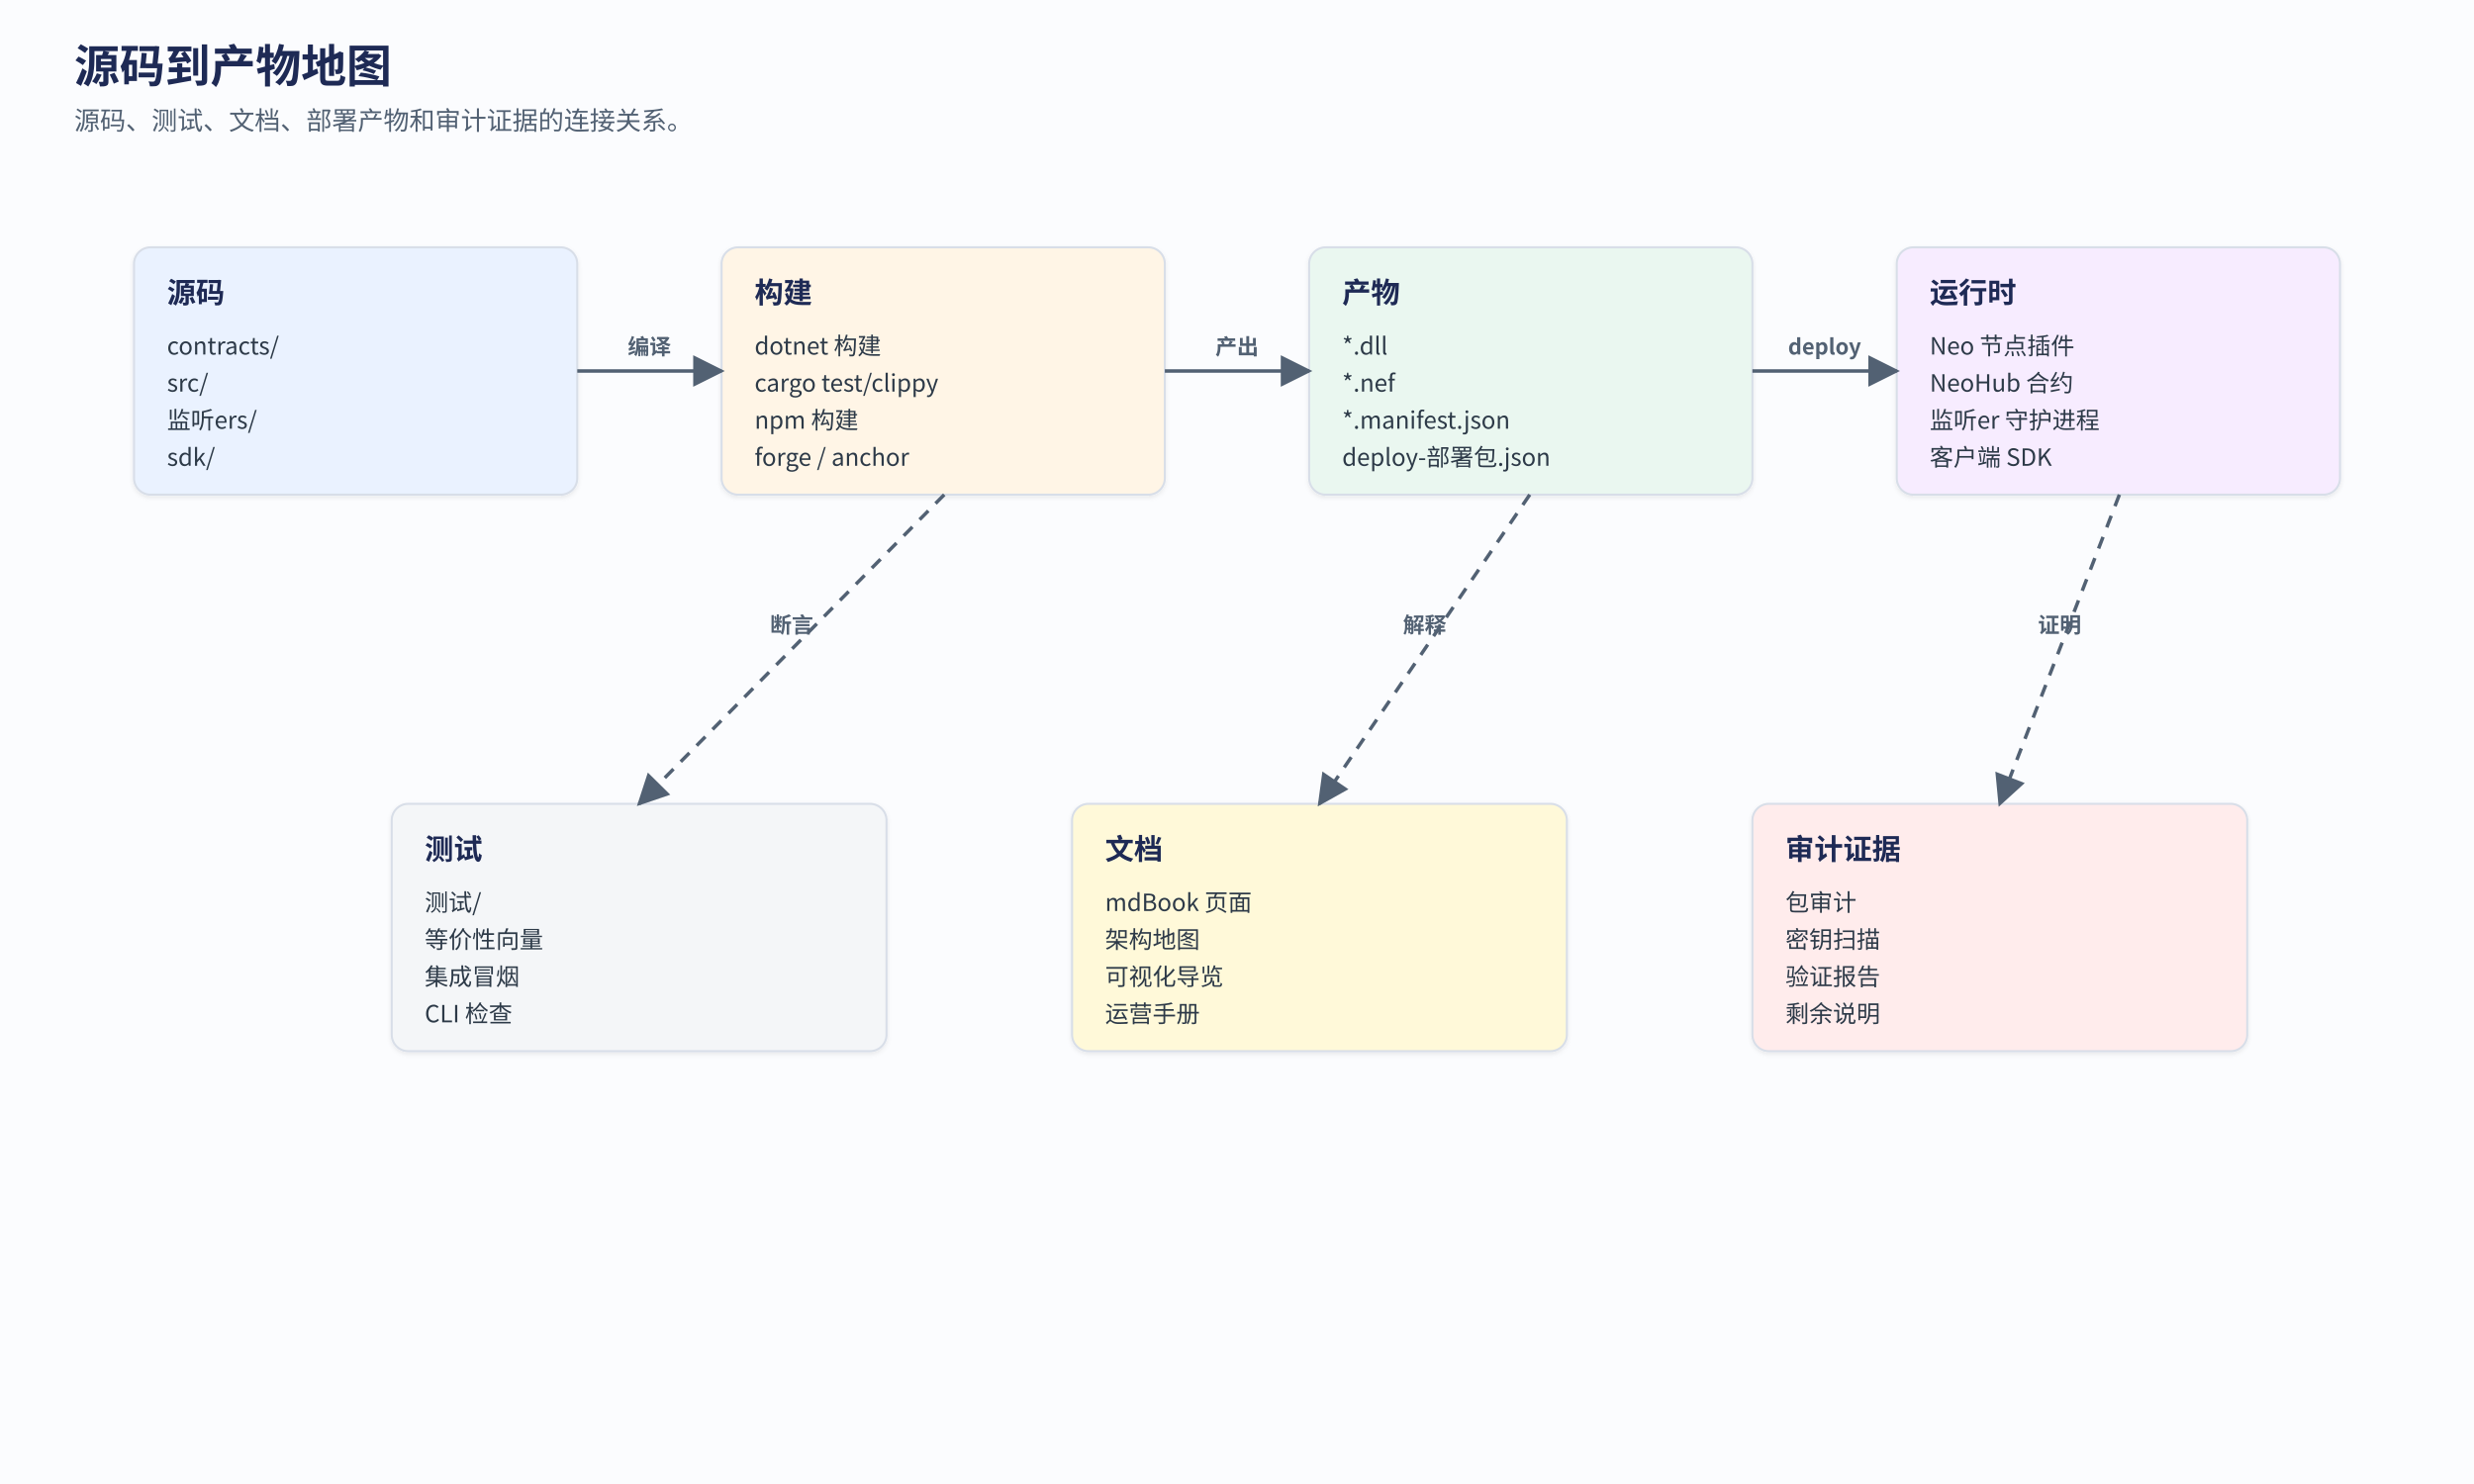
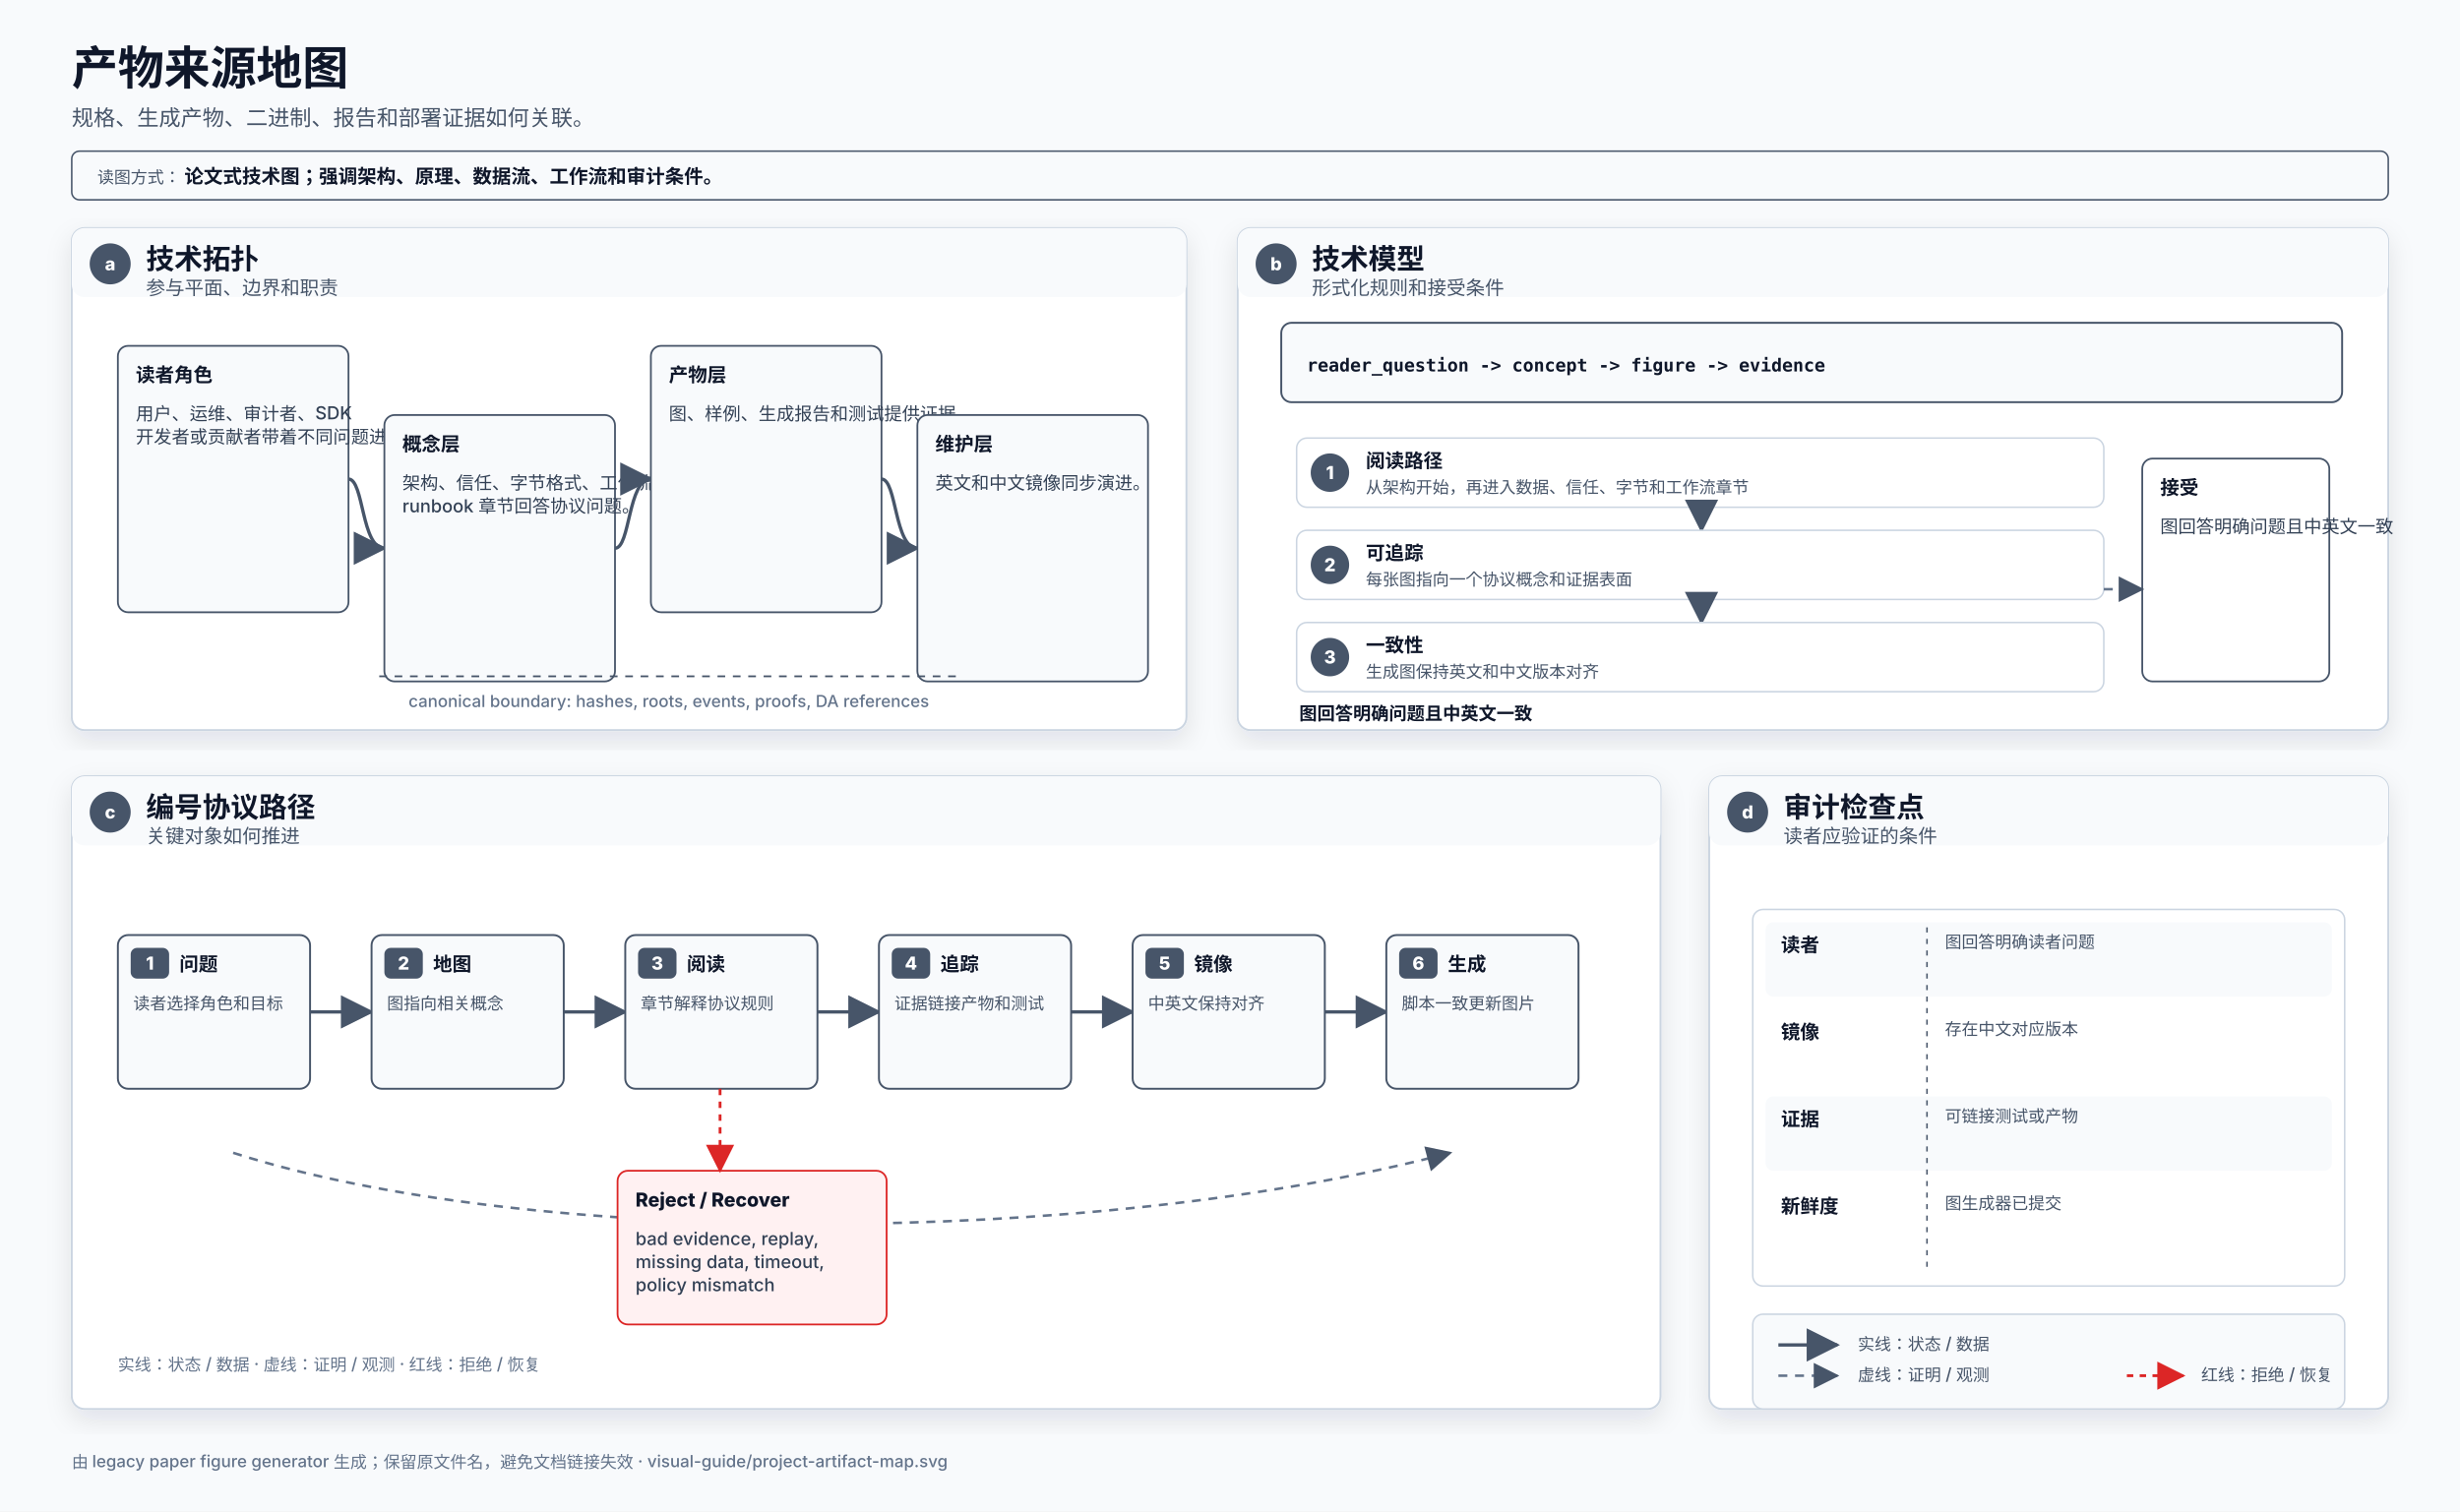
- <svg xmlns="http://www.w3.org/2000/svg" viewBox="0 0 1200 720" width="1200" height="720" font-family="'Noto Sans CJK SC', -apple-system, BlinkMacSystemFont, 'Segoe UI', Helvetica, Arial, sans-serif" role="img" aria-labelledby="title desc">
+ <svg xmlns="http://www.w3.org/2000/svg" width="1920" height="1180" viewBox="0 0 1920 1180" role="img" aria-label="产物来源地图">
  <defs>
-     <marker id="arrow" viewBox="0 0 10 10" refX="9" refY="5" markerWidth="9" markerHeight="9" orient="auto">
-       <path d="M0,0 L10,5 L0,10 Z" fill="#526173" />
+     <marker id="arrowAccent" viewBox="0 0 10 10" refX="9.2" refY="5" markerWidth="10" markerHeight="10" orient="auto">
+       <path d="M0,0 L10,5 L0,10 Z" fill="#475569" />
    </marker>
-     <filter id="card" x="-2%" y="-3%" width="104%" height="106%">
-       <feDropShadow dx="0" dy="1" stdDeviation="1.0" flood-color="#000000" flood-opacity="0.08" />
+     <marker id="arrowGray" viewBox="0 0 10 10" refX="9.2" refY="5" markerWidth="10" markerHeight="10" orient="auto">
+       <path d="M0,0 L10,5 L0,10 Z" fill="#475569" />
+     </marker>
+     <marker id="arrowFault" viewBox="0 0 10 10" refX="9.2" refY="5" markerWidth="10" markerHeight="10" orient="auto">
+       <path d="M0,0 L10,5 L0,10 Z" fill="#dc2626" />
+     </marker>
+     <filter id="shadow" x="-3%" y="-4%" width="106%" height="108%">
+       <feDropShadow dx="0" dy="8" stdDeviation="10" flood-color="#0f172a" flood-opacity="0.10" />
    </filter>
    <style>
-       .bg { fill: #fbfcfe; }
-       .page-title { font-size: 22px; font-weight: 750; fill: #1e2a55; }
-       .page-subtitle { font-size: 12.5px; fill: #526173; }
-       .box-title { font-size: 14px; font-weight: 750; fill: #1e2a55; }
-       .small-title { font-size: 12px; font-weight: 700; fill: #1e2a55; }
-       .lane-title { font-size: 13px; font-weight: 750; fill: #1e2a55; }
-       .body { font-size: 11.5px; fill: #2d3a48; }
-       .body-strong { font-size: 11.5px; font-weight: 700; fill: #1e2a55; }
-       .caption { font-size: 11px; fill: #526173; font-style: italic; }
-       .arrow { stroke: #526173; stroke-width: 1.7; }
-       .dashed { stroke-dasharray: 6 5; }
-       .arrow-label { font-size: 10.5px; fill: #526173; font-weight: 650; }
-       .lifeline { stroke: #c7d0dc; stroke-width: 1.1; stroke-dasharray: 4 4; }
-       .zone-title { font-size: 13px; font-weight: 750; fill: #526173; letter-spacing: .2px; }
-       .mono { font-family: 'Noto Sans Mono CJK SC', ui-monospace, SFMono-Regular, Consolas, monospace; font-size: 10.5px; fill: #1e2a55; }
-     </style>
+ .bg{fill:#f8fafc}.panel{fill:#ffffff;stroke:#cbd5e1;stroke-width:1.5;filter:url(#shadow)}
+ .title{font:800 36px 'Inter','Segoe UI',Arial,sans-serif;fill:#0f172a}.subtitle{font:500 17px 'Inter','Segoe UI',Arial,sans-serif;fill:#475569}
+ .panelTitle{font:750 22px 'Inter','Segoe UI',Arial,sans-serif;fill:#0f172a}.panelSub{font:500 15px 'Inter','Segoe UI',Arial,sans-serif;fill:#475569}
+ .strong{font:760 15px 'Inter','Segoe UI',Arial,sans-serif;fill:#0f172a}.body{font:500 14px 'Inter','Segoe UI',Arial,sans-serif;fill:#334155}.small{font:500 13px 'Inter','Segoe UI',Arial,sans-serif;fill:#475569}
+ .mono{font:650 14px 'Cascadia Mono','SFMono-Regular',Consolas,monospace;fill:#0f172a}.label{font:800 14px 'Inter','Segoe UI',Arial,sans-serif;fill:#ffffff}.caption{font:500 13px 'Inter','Segoe UI',Arial,sans-serif;fill:#64748b}
+ .accentArrow{stroke:#475569;stroke-width:2.6;fill:none;marker-end:url(#arrowAccent)}.dashArrow{stroke:#64748b;stroke-width:2.0;fill:none;stroke-dasharray:7 6;marker-end:url(#arrowGray)}.faultArrow{stroke:#dc2626;stroke-width:2.2;fill:none;stroke-dasharray:5 5;marker-end:url(#arrowFault)}
+ </style>
  </defs>
-   <rect class="bg" width="1200" height="720" />
-   <text x="36" y="40" class="page-title">源码到产物地图</text>
-   <text x="36" y="63" class="page-subtitle">源码、测试、文档、部署产物和审计证据的连接关系。</text>
-   <g>
-     <rect x="65" y="120" width="215" height="120" rx="8" fill="#eaf2ff" stroke="#d8dee8" filter="url(#card)" />
-     <text x="81" y="147" class="box-title">源码</text>
-     <text x="81" y="172" class="body" text-anchor="start">
-       <tspan x="81" dy="0">contracts/</tspan>
-       <tspan x="81" dy="18">src/</tspan>
-       <tspan x="81" dy="18">监听ers/</tspan>
-       <tspan x="81" dy="18">sdk/</tspan>
-     </text>
-   </g>
-   <g>
-     <rect x="350" y="120" width="215" height="120" rx="8" fill="#fff5e6" stroke="#d8dee8" filter="url(#card)" />
-     <text x="366" y="147" class="box-title">构建</text>
-     <text x="366" y="172" class="body" text-anchor="start">
-       <tspan x="366" dy="0">dotnet 构建</tspan>
-       <tspan x="366" dy="18">cargo test/clippy</tspan>
-       <tspan x="366" dy="18">npm 构建</tspan>
-       <tspan x="366" dy="18">forge / anchor</tspan>
-     </text>
-   </g>
-   <g>
-     <rect x="635" y="120" width="215" height="120" rx="8" fill="#eaf7f0" stroke="#d8dee8" filter="url(#card)" />
-     <text x="651" y="147" class="box-title">产物</text>
-     <text x="651" y="172" class="body" text-anchor="start">
-       <tspan x="651" dy="0">*.dll</tspan>
-       <tspan x="651" dy="18">*.nef</tspan>
-       <tspan x="651" dy="18">*.manifest.json</tspan>
-       <tspan x="651" dy="18">deploy-部署包.json</tspan>
-     </text>
-   </g>
-   <g>
-     <rect x="920" y="120" width="215" height="120" rx="8" fill="#f7ecff" stroke="#d8dee8" filter="url(#card)" />
-     <text x="936" y="147" class="box-title">运行时</text>
-     <text x="936" y="172" class="body" text-anchor="start">
-       <tspan x="936" dy="0">Neo 节点插件</tspan>
-       <tspan x="936" dy="18">NeoHub 合约</tspan>
-       <tspan x="936" dy="18">监听er 守护进程</tspan>
-       <tspan x="936" dy="18">客户端 SDK</tspan>
-     </text>
-   </g>
-   <g>
-     <rect x="190" y="390" width="240" height="120" rx="8" fill="#f4f6f8" stroke="#d8dee8" filter="url(#card)" />
-     <text x="206" y="417" class="box-title">测试</text>
-     <text x="206" y="442" class="body" text-anchor="start">
-       <tspan x="206" dy="0">测试/</tspan>
-       <tspan x="206" dy="18">等价性向量</tspan>
-       <tspan x="206" dy="18">集成冒烟</tspan>
-       <tspan x="206" dy="18">CLI 检查</tspan>
-     </text>
-   </g>
-   <g>
-     <rect x="520" y="390" width="240" height="120" rx="8" fill="#fff9d9" stroke="#d8dee8" filter="url(#card)" />
-     <text x="536" y="417" class="box-title">文档</text>
-     <text x="536" y="442" class="body" text-anchor="start">
-       <tspan x="536" dy="0">mdBook 页面</tspan>
-       <tspan x="536" dy="18">架构地图</tspan>
-       <tspan x="536" dy="18">可视化导览</tspan>
-       <tspan x="536" dy="18">运营手册</tspan>
-     </text>
-   </g>
-   <g>
-     <rect x="850" y="390" width="240" height="120" rx="8" fill="#ffecec" stroke="#d8dee8" filter="url(#card)" />
-     <text x="866" y="417" class="box-title">审计证据</text>
-     <text x="866" y="442" class="body" text-anchor="start">
-       <tspan x="866" dy="0">包审计</tspan>
-       <tspan x="866" dy="18">密钥扫描</tspan>
-       <tspan x="866" dy="18">验证报告</tspan>
-       <tspan x="866" dy="18">剩余说明</tspan>
-     </text>
-   </g>
-   <line x1="280" y1="180" x2="350" y2="180" class="arrow" marker-end="url(#arrow)" />
-   <text x="315" y="172" text-anchor="middle" class="arrow-label">编译</text>
-   <line x1="565" y1="180" x2="635" y2="180" class="arrow" marker-end="url(#arrow)" />
-   <text x="600" y="172" text-anchor="middle" class="arrow-label">产出</text>
-   <line x1="850" y1="180" x2="920" y2="180" class="arrow" marker-end="url(#arrow)" />
-   <text x="885" y="172" text-anchor="middle" class="arrow-label">deploy</text>
-   <line x1="458" y1="240" x2="310" y2="390" class="arrow dashed" marker-end="url(#arrow)" />
-   <text x="384" y="307" text-anchor="middle" class="arrow-label">断言</text>
-   <line x1="742" y1="240" x2="640" y2="390" class="arrow dashed" marker-end="url(#arrow)" />
-   <text x="691" y="307" text-anchor="middle" class="arrow-label">解释</text>
-   <line x1="1028" y1="240" x2="970" y2="390" class="arrow dashed" marker-end="url(#arrow)" />
-   <text x="999" y="307" text-anchor="middle" class="arrow-label">证明</text>
+   <rect class="bg" width="1920" height="1180" />
+   <text x="56" y="66" class="title">产物来源地图</text>
+   <text x="56" y="98" class="subtitle">规格、生成产物、二进制、报告和部署证据如何关联。</text>
+   <rect x="56" y="118" width="1808" height="38" rx="6" fill="#f8fafc" stroke="#475569" stroke-width="1.2" />
+   <text x="76" y="143" class="small">读图方式： <tspan class="strong">论文式技术图；强调架构、原理、数据流、工作流和审计条件。</tspan>
+   </text>
+   <rect x="56" y="178" width="870" height="392" rx="10" class="panel" />
+   <rect x="56" y="178" width="870" height="54" rx="10" fill="#f8fafc" />
+   <circle cx="86" cy="206" r="16" fill="#475569" />
+   <text x="86" y="211" text-anchor="middle" class="label">a</text>
+   <text x="114" y="210" class="panelTitle">技术拓扑</text>
+   <text x="114" y="230" class="panelSub">参与平面、边界和职责</text>
+   <rect x="966" y="178" width="898" height="392" rx="10" class="panel" />
+   <rect x="966" y="178" width="898" height="54" rx="10" fill="#f8fafc" />
+   <circle cx="996" cy="206" r="16" fill="#475569" />
+   <text x="996" y="211" text-anchor="middle" class="label">b</text>
+   <text x="1024" y="210" class="panelTitle">技术模型</text>
+   <text x="1024" y="230" class="panelSub">形式化规则和接受条件</text>
+   <rect x="56" y="606" width="1240" height="494" rx="10" class="panel" />
+   <rect x="56" y="606" width="1240" height="54" rx="10" fill="#f8fafc" />
+   <circle cx="86" cy="634" r="16" fill="#475569" />
+   <text x="86" y="639" text-anchor="middle" class="label">c</text>
+   <text x="114" y="638" class="panelTitle">编号协议路径</text>
+   <text x="114" y="658" class="panelSub">关键对象如何推进</text>
+   <rect x="1334" y="606" width="530" height="494" rx="10" class="panel" />
+   <rect x="1334" y="606" width="530" height="54" rx="10" fill="#f8fafc" />
+   <circle cx="1364" cy="634" r="16" fill="#475569" />
+   <text x="1364" y="639" text-anchor="middle" class="label">d</text>
+   <text x="1392" y="638" class="panelTitle">审计检查点</text>
+   <text x="1392" y="658" class="panelSub">读者应验证的条件</text>
+   <rect x="92" y="270" width="180" height="208" rx="8" fill="#f8fafc" stroke="#475569" stroke-width="1.4" />
+   <text x="106" y="298" class="strong">读者角色</text>
+   <text x="106" y="328" class="body">用户、运维、审计者、SDK</text>
+   <text x="106" y="346" class="body">开发者或贡献者带着不同问题进入。</text>
+   <path class="accentArrow" d="M272 374 C284 374 282 428 300 428" />
+   <rect x="300" y="324" width="180" height="208" rx="8" fill="#f8fafc" stroke="#475569" stroke-width="1.4" />
+   <text x="314" y="352" class="strong">概念层</text>
+   <text x="314" y="382" class="body">架构、信任、字节格式、工作流和</text>
+   <text x="314" y="400" class="body">runbook 章节回答协议问题。</text>
+   <path class="accentArrow" d="M480 428 C492 428 490 374 508 374" />
+   <rect x="508" y="270" width="180" height="208" rx="8" fill="#f8fafc" stroke="#475569" stroke-width="1.4" />
+   <text x="522" y="298" class="strong">产物层</text>
+   <text x="522" y="328" class="body">图、样例、生成报告和测试提供证据。</text>
+   <path class="accentArrow" d="M688 374 C700 374 698 428 716 428" />
+   <rect x="716" y="324" width="180" height="208" rx="8" fill="#f8fafc" stroke="#475569" stroke-width="1.4" />
+   <text x="730" y="352" class="strong">维护层</text>
+   <text x="730" y="382" class="body">英文和中文镜像同步演进。</text>
+   <line x1="296" y1="528" x2="752" y2="528" stroke="#475569" stroke-width="1.4" stroke-dasharray="6 6" />
+   <text x="522" y="552" class="caption" text-anchor="middle">canonical boundary: hashes, roots, events, proofs, DA references</text>
+   <rect x="1000" y="252" width="828" height="62" rx="8" fill="#f8fafc" stroke="#475569" stroke-width="1.5" />
+   <text x="1020" y="290" class="mono">reader_question -&gt; concept -&gt; figure -&gt; evidence</text>
+   <rect x="1012" y="342" width="630" height="54" rx="8" fill="#ffffff" stroke="#cbd5e1" stroke-width="1.2" />
+   <circle cx="1038" cy="369" r="15" fill="#475569" />
+   <text x="1038" y="374" text-anchor="middle" class="label">1</text>
+   <text x="1066" y="365" class="strong">阅读路径</text>
+   <text x="1066" y="385" class="small">从架构开始，再进入数据、信任、字节和工作流章节</text>
+   <path class="accentArrow" d="M1328 396 L1328 414" />
+   <rect x="1012" y="414" width="630" height="54" rx="8" fill="#ffffff" stroke="#cbd5e1" stroke-width="1.2" />
+   <circle cx="1038" cy="441" r="15" fill="#475569" />
+   <text x="1038" y="446" text-anchor="middle" class="label">2</text>
+   <text x="1066" y="437" class="strong">可追踪</text>
+   <text x="1066" y="457" class="small">每张图指向一个协议概念和证据表面</text>
+   <path class="accentArrow" d="M1328 468 L1328 486" />
+   <rect x="1012" y="486" width="630" height="54" rx="8" fill="#ffffff" stroke="#cbd5e1" stroke-width="1.2" />
+   <circle cx="1038" cy="513" r="15" fill="#475569" />
+   <text x="1038" y="518" text-anchor="middle" class="label">3</text>
+   <text x="1066" y="509" class="strong">一致性</text>
+   <text x="1066" y="529" class="small">生成图保持英文和中文版本对齐</text>
+   <rect x="1672" y="358" width="146" height="174" rx="8" fill="#ffffff" stroke="#475569" stroke-width="1.4" />
+   <text x="1686" y="386" class="strong">接受</text>
+   <text x="1686" y="416" class="body">图回答明确问题且中英文一致</text>
+   <path class="dashArrow" d="M1642 460 L1672 460" />
+   <text x="1014" y="562" class="mono">图回答明确问题且中英文一致</text>
+   <rect x="92" y="730" width="150" height="120" rx="8" fill="#f8fafc" stroke="#475569" stroke-width="1.5" />
+   <rect x="102" y="740" width="30" height="24" rx="5" fill="#475569" />
+   <text x="117" y="757" text-anchor="middle" class="label">1</text>
+   <text x="140" y="758" class="strong">问题</text>
+   <text x="104" y="788" class="small">读者选择角色和目标</text>
+   <path class="accentArrow" d="M242 790 L290 790" />
+   <rect x="290" y="730" width="150" height="120" rx="8" fill="#f8fafc" stroke="#475569" stroke-width="1.5" />
+   <rect x="300" y="740" width="30" height="24" rx="5" fill="#475569" />
+   <text x="315" y="757" text-anchor="middle" class="label">2</text>
+   <text x="338" y="758" class="strong">地图</text>
+   <text x="302" y="788" class="small">图指向相关概念</text>
+   <path class="accentArrow" d="M440 790 L488 790" />
+   <rect x="488" y="730" width="150" height="120" rx="8" fill="#f8fafc" stroke="#475569" stroke-width="1.5" />
+   <rect x="498" y="740" width="30" height="24" rx="5" fill="#475569" />
+   <text x="513" y="757" text-anchor="middle" class="label">3</text>
+   <text x="536" y="758" class="strong">阅读</text>
+   <text x="500" y="788" class="small">章节解释协议规则</text>
+   <path class="accentArrow" d="M638 790 L686 790" />
+   <rect x="686" y="730" width="150" height="120" rx="8" fill="#f8fafc" stroke="#475569" stroke-width="1.5" />
+   <rect x="696" y="740" width="30" height="24" rx="5" fill="#475569" />
+   <text x="711" y="757" text-anchor="middle" class="label">4</text>
+   <text x="734" y="758" class="strong">追踪</text>
+   <text x="698" y="788" class="small">证据链接产物和测试</text>
+   <path class="accentArrow" d="M836 790 L884 790" />
+   <rect x="884" y="730" width="150" height="120" rx="8" fill="#f8fafc" stroke="#475569" stroke-width="1.5" />
+   <rect x="894" y="740" width="30" height="24" rx="5" fill="#475569" />
+   <text x="909" y="757" text-anchor="middle" class="label">5</text>
+   <text x="932" y="758" class="strong">镜像</text>
+   <text x="896" y="788" class="small">中英文保持对齐</text>
+   <path class="accentArrow" d="M1034 790 L1082 790" />
+   <rect x="1082" y="730" width="150" height="120" rx="8" fill="#f8fafc" stroke="#475569" stroke-width="1.5" />
+   <rect x="1092" y="740" width="30" height="24" rx="5" fill="#475569" />
+   <text x="1107" y="757" text-anchor="middle" class="label">6</text>
+   <text x="1130" y="758" class="strong">生成</text>
+   <text x="1094" y="788" class="small">脚本一致更新图片</text>
+   <path class="dashArrow" d="M182 900 C412 974 852 974 1132 900" />
+   <rect x="482" y="914" width="210" height="120" rx="8" fill="#fff1f2" stroke="#dc2626" stroke-width="1.4" />
+   <text x="496" y="942" class="strong">Reject / Recover</text>
+   <text x="496" y="972" class="body">bad evidence, replay,</text>
+   <text x="496" y="990" class="body">missing data, timeout,</text>
+   <text x="496" y="1008" class="body">policy mismatch</text>
+   <path class="faultArrow" d="M562 850 L562 914" />
+   <text x="92" y="1070" class="caption">实线：状态 / 数据 · 虚线：证明 / 观测 · 红线：拒绝 / 恢复</text>
+   <rect x="1368" y="710" width="462" height="294" rx="8" fill="#ffffff" stroke="#cbd5e1" stroke-width="1.2" />
+   <rect x="1378" y="720" width="442" height="58" rx="6" fill="#f8fafc" />
+   <text x="1390" y="743" class="strong">读者</text>
+   <text x="1518" y="740" class="small">图回答明确读者问题</text>
+   <rect x="1378" y="788" width="442" height="58" rx="6" fill="#ffffff" />
+   <text x="1390" y="811" class="strong">镜像</text>
+   <text x="1518" y="808" class="small">存在中文对应版本</text>
+   <rect x="1378" y="856" width="442" height="58" rx="6" fill="#f8fafc" />
+   <text x="1390" y="879" class="strong">证据</text>
+   <text x="1518" y="876" class="small">可链接测试或产物</text>
+   <rect x="1378" y="924" width="442" height="58" rx="6" fill="#ffffff" />
+   <text x="1390" y="947" class="strong">新鲜度</text>
+   <text x="1518" y="944" class="small">图生成器已提交</text>
+   <line x1="1504" y1="724" x2="1504" y2="992" stroke="#475569" stroke-width="1.2" stroke-dasharray="4 5" />
+   <rect x="1368" y="1026" width="462" height="74" rx="8" fill="#f8fafc" stroke="#cbd5e1" stroke-width="1.2" />
+   <line x1="1388" y1="1050" x2="1434" y2="1050" stroke="#475569" stroke-width="2.6" marker-end="url(#arrowAccent)" />
+   <text x="1450" y="1054" class="small">实线：状态 / 数据</text>
+   <line x1="1388" y1="1074" x2="1434" y2="1074" stroke="#64748b" stroke-width="2.0" stroke-dasharray="7 6" marker-end="url(#arrowGray)" />
+   <text x="1450" y="1078" class="small">虚线：证明 / 观测</text>
+   <line x1="1660" y1="1074" x2="1704" y2="1074" stroke="#dc2626" stroke-width="2.2" stroke-dasharray="5 5" marker-end="url(#arrowFault)" />
+   <text x="1718" y="1078" class="small">红线：拒绝 / 恢复</text>
+   <text x="56" y="1146" class="caption">由 legacy paper figure generator 生成；保留原文件名，避免文档链接失效 · visual-guide/project-artifact-map.svg</text>
</svg>
